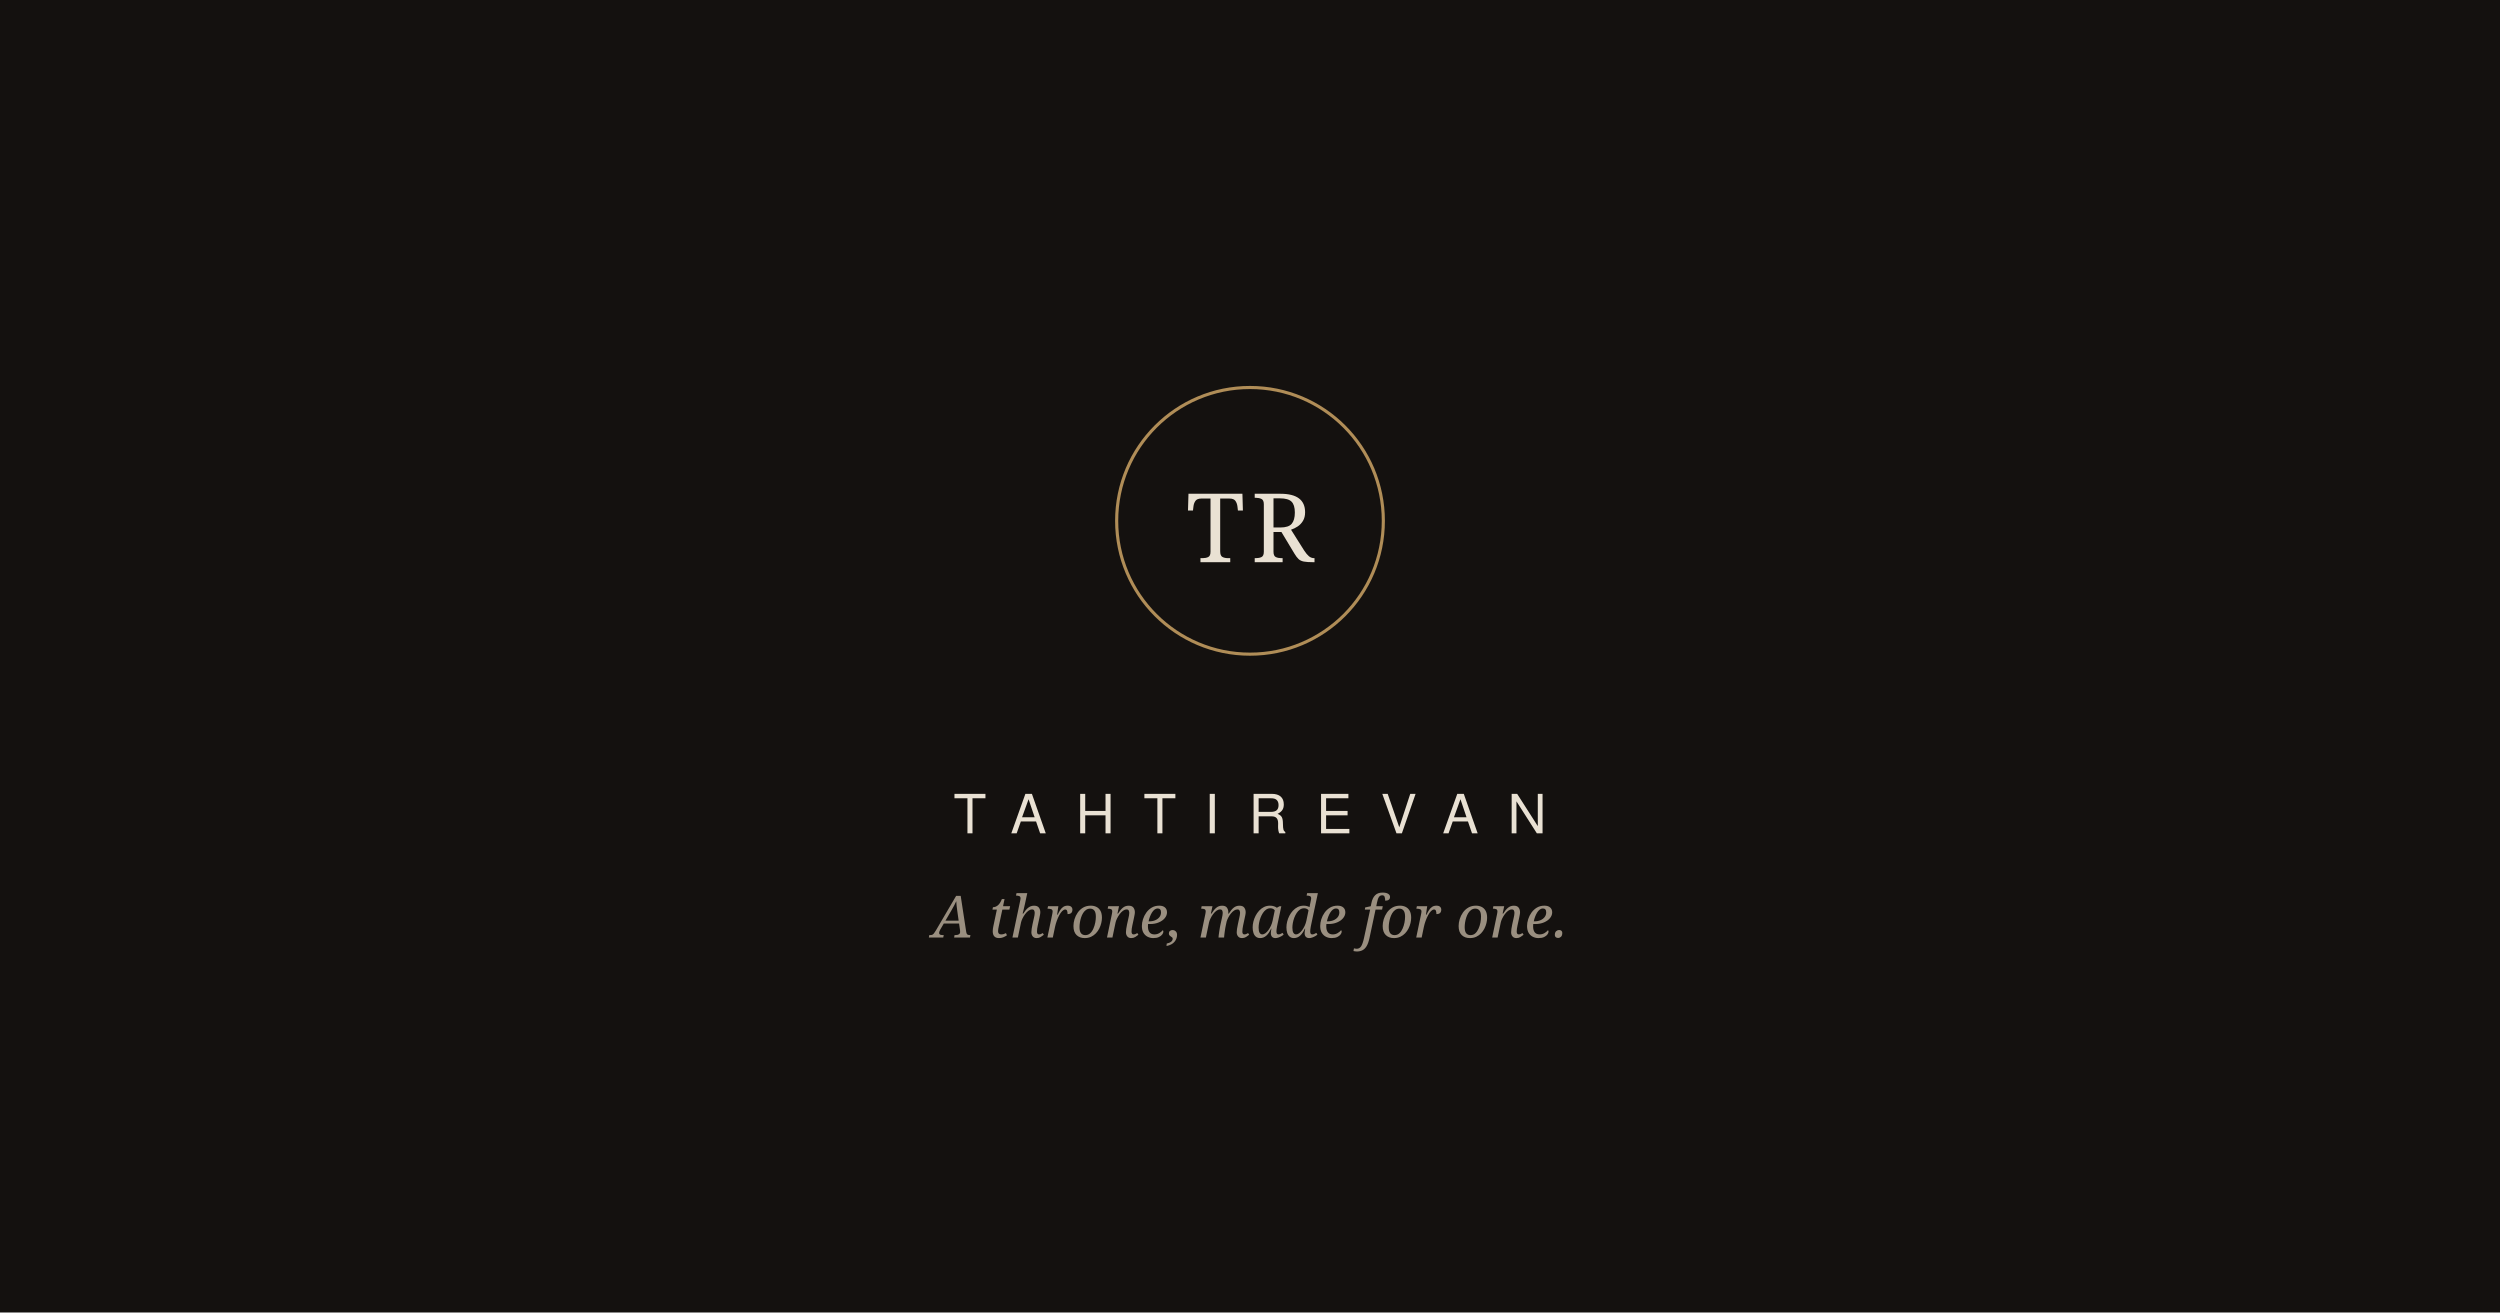
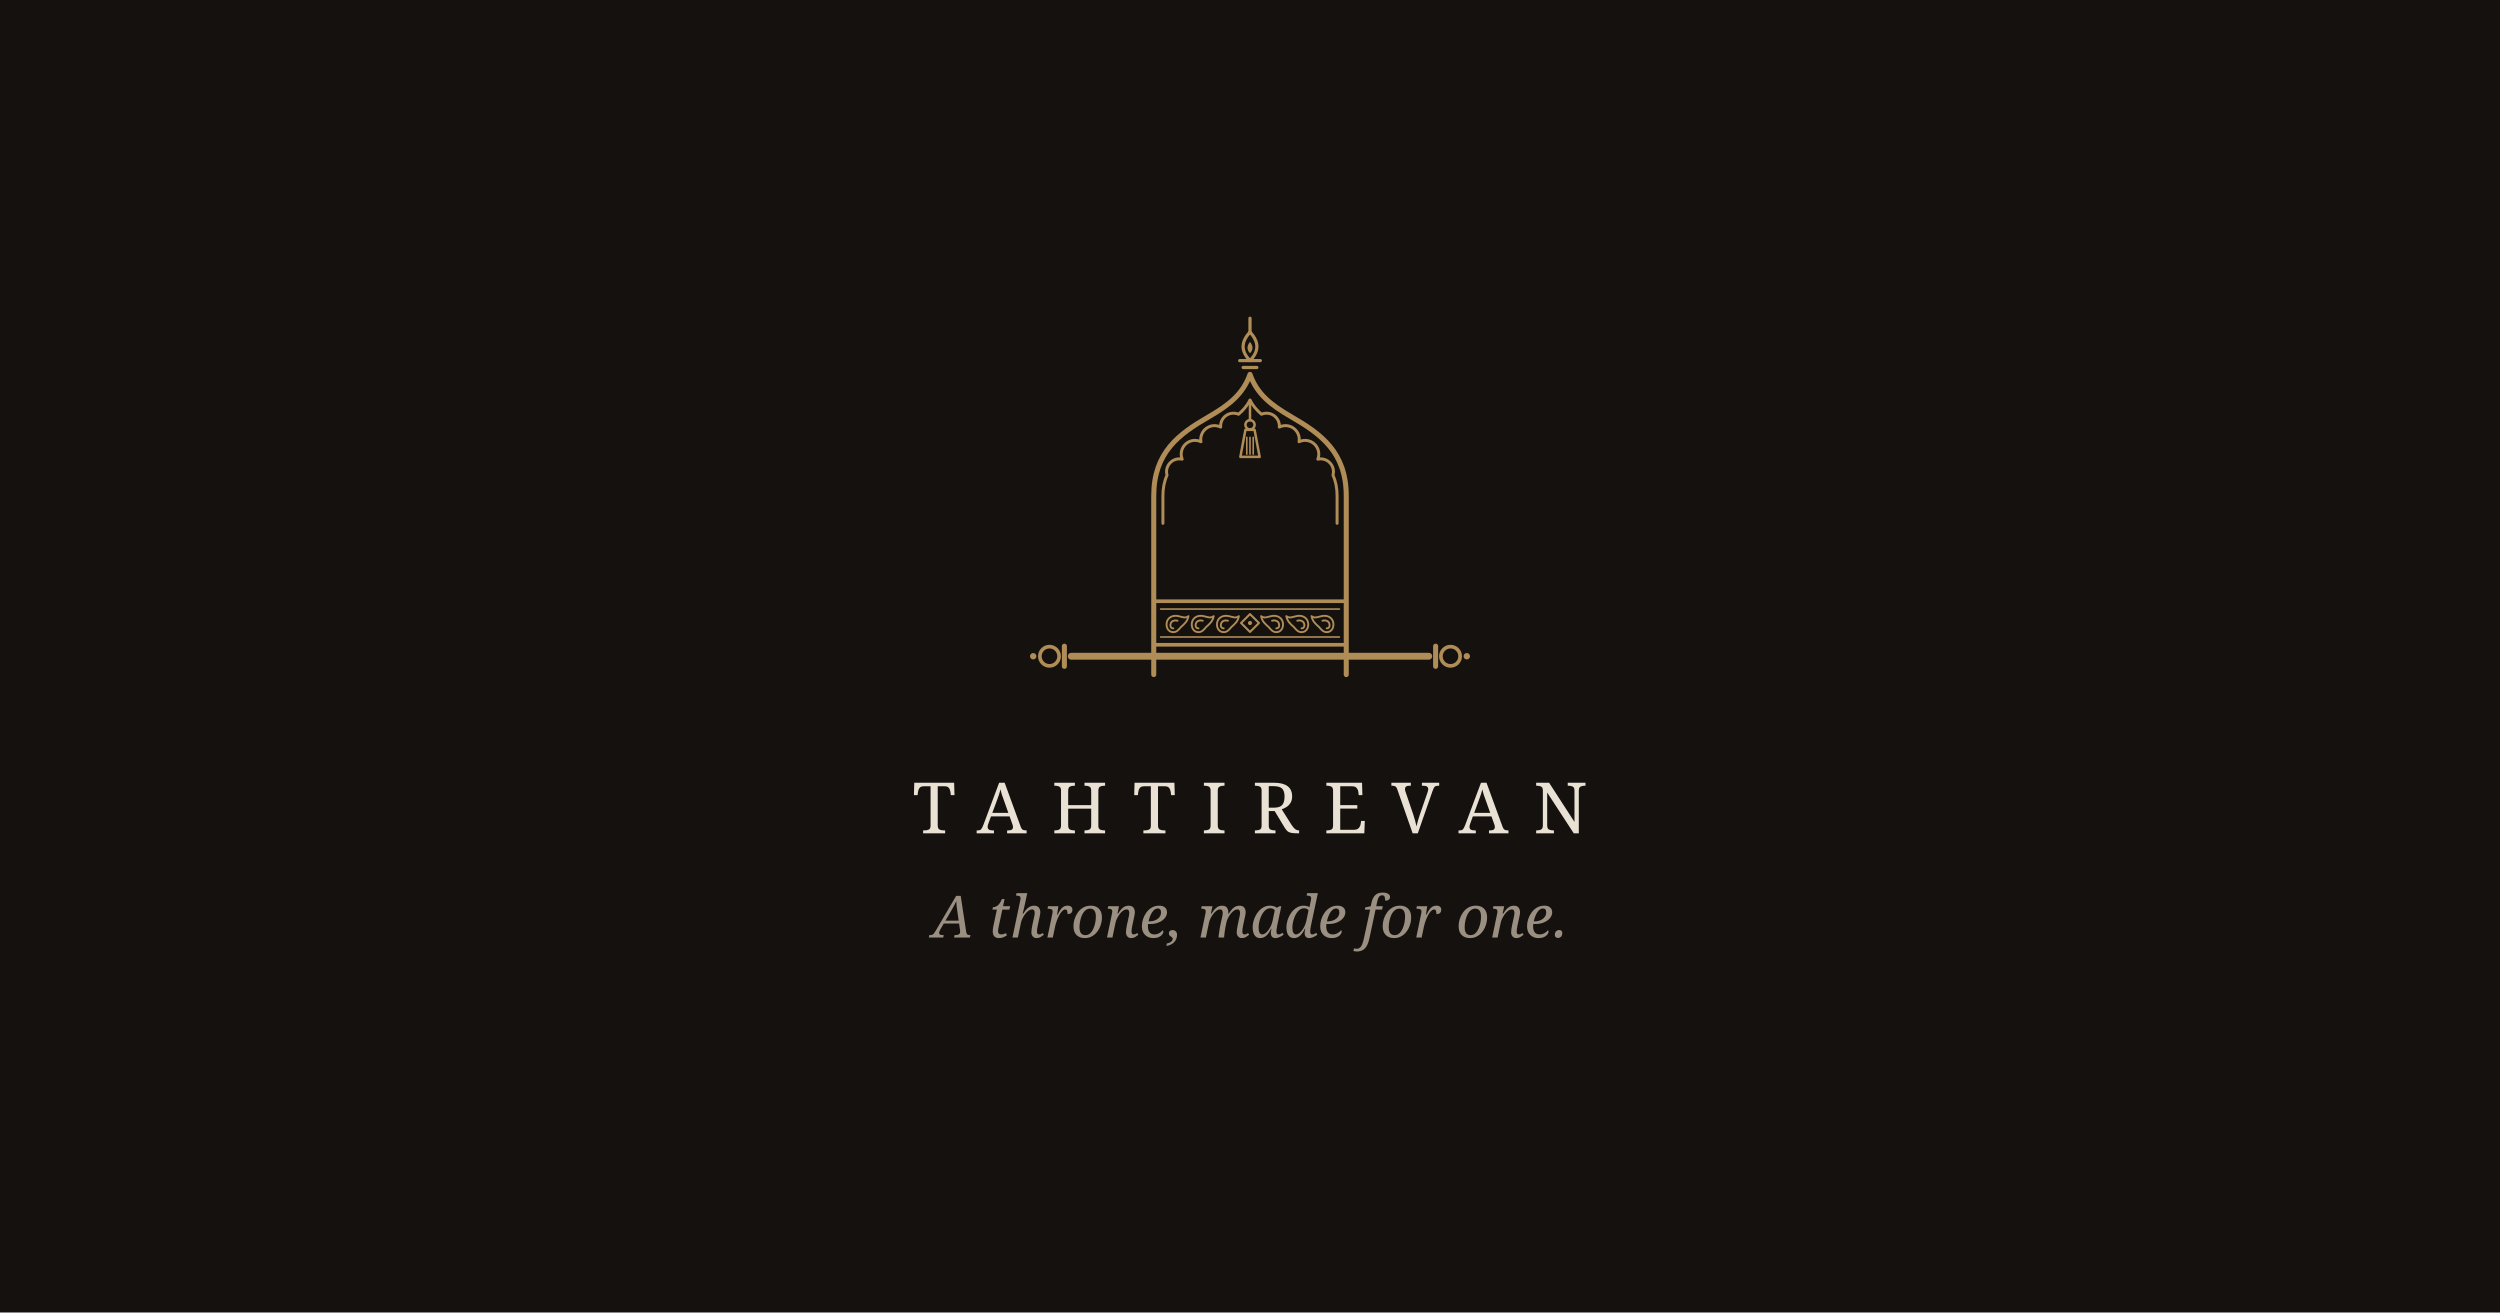
<svg xmlns="http://www.w3.org/2000/svg" viewBox="0 0 1200 630" width="1200" height="630">
  <rect width="1200" height="630" fill="#14110F" />
-   <circle cx="600" cy="250" r="64" fill="none" stroke="#B08D57" stroke-width="1.5" />
-   <text x="600" y="252" text-anchor="middle" dominant-baseline="central" fill="#E9E1D3" font-family="Georgia, serif" font-size="46" letter-spacing="3">TR</text>
-   <text x="600" y="400" text-anchor="middle" fill="#E9E1D3" font-family="Helvetica, Arial, sans-serif" font-size="26" letter-spacing="14">TAHTIREVAN</text>
+   <g transform="translate(490 150) scale(1.1)" fill="none" stroke="#B08D57" stroke-linecap="round" stroke-linejoin="round">
+     <path d="M100 2.5V8.5" stroke-width="1.4" />
+     <path d="M100 8.5C103.6 12.6 104.4 16.4 100 21C95.6 16.4 96.4 12.6 100 8.5Z" stroke-width="1.4" />
+     <path d="M100 12.8C101.4 14.6 101.5 16.2 100 17.8C98.5 16.2 98.6 14.6 100 12.8Z" fill="#B08D57" stroke="none" />
+     <path d="M95.5 21H104.5M97 24H103" stroke-width="1.4" />
+     <path d="M58 158V80C58 61 69 53 82 45.5C91 40.3 97 35.5 100 27C103 35.5 109 40.3 118 45.5C131 53 142 61 142 80V158" stroke-width="2.2" />
+     <path d="M62 92V80C62 76.6 62.6 73.6 63.8 71A5.6 5.6 0 0 1 70.4 64A6 6 0 0 1 78.6 56.4A6 6 0 0 1 87.2 50A5.6 5.6 0 0 1 95 44.4C97.1 42.6 98.8 40.6 100 38.2C101.2 40.6 102.9 42.6 105 44.4A5.6 5.6 0 0 1 112.8 50A6 6 0 0 1 121.4 56.4A6 6 0 0 1 129.6 64A5.6 5.6 0 0 1 136.2 71C137.4 73.6 138 76.6 138 80V92" stroke-width="1.3" />
+     <path d="M100 38.2V47" stroke-width="1.1" />
+     <circle cx="100" cy="49" r="2" stroke-width="1.1" />
+     <path d="M98 51.2H102L104.2 63H95.8Z" stroke-width="1.1" />
+     <path d="M98.6 54.5V61.8M100 54.5V61.8M101.4 54.5V61.8" stroke-width="0.7" />
+     <path d="M58 126H142M58 145H142" stroke-width="1.6" />
+     <path d="M61 129.4H139M61 141.6H139" stroke-width="0.7" />
+     <defs>
+       <g id="buta">
+         <path d="M-1.5 4C-4.5 4 -5.2 1 -4.6 -1C-4 -3 -1.8 -4.2 0.8 -3.6C2.8 -3.2 4 -2.4 5.6 -3.6C5.2 -1.2 3.6 0.2 2 1.6C1 2.8 0 4 -1.5 4Z" />
+         <path d="M-1.6 2.2C-3 2.2 -3.2 0.8 -2.8 -0.2C-2.3 -1.4 -0.9 -1.8 0.4 -1.4" />
+       </g>
+     </defs>
+     <g stroke-width="0.9">
+       <use href="#buta" transform="translate(68 135.8) scale(0.92)" />
+       <use href="#buta" transform="translate(79 135.8) scale(0.92)" />
+       <use href="#buta" transform="translate(90 135.8) scale(0.92)" />
+       <path d="M100 131.6L103.9 135.5L100 139.4L96.1 135.5Z" />
+       <circle cx="100" cy="135.5" r="0.9" fill="#B08D57" stroke="none" />
+       <use href="#buta" transform="translate(110 135.8) scale(-0.92 0.92)" />
+       <use href="#buta" transform="translate(121 135.8) scale(-0.92 0.92)" />
+       <use href="#buta" transform="translate(132 135.8) scale(-0.92 0.92)" />
+     </g>
+     <path d="M22 150H178" stroke-width="3" />
+     <path d="M19 145.6V154.4M181 145.6V154.4" stroke-width="2.2" />
+     <circle cx="12.5" cy="150" r="4.2" stroke-width="1.6" />
+     <circle cx="187.5" cy="150" r="4.2" stroke-width="1.6" />
+     <circle cx="5.4" cy="150" r="1.4" fill="#B08D57" stroke="none" />
+     <circle cx="194.6" cy="150" r="1.4" fill="#B08D57" stroke="none" />
+   </g>
+   <text x="600" y="400" text-anchor="middle" fill="#E9E1D3" font-family="'Cormorant Garamond', Georgia, serif" font-size="34" letter-spacing="12">TAHTIREVAN</text>
  <text x="600" y="450" text-anchor="middle" fill="#9A8F80" font-family="Georgia, serif" font-style="italic" font-size="28">A throne, made for one.</text>
</svg>
